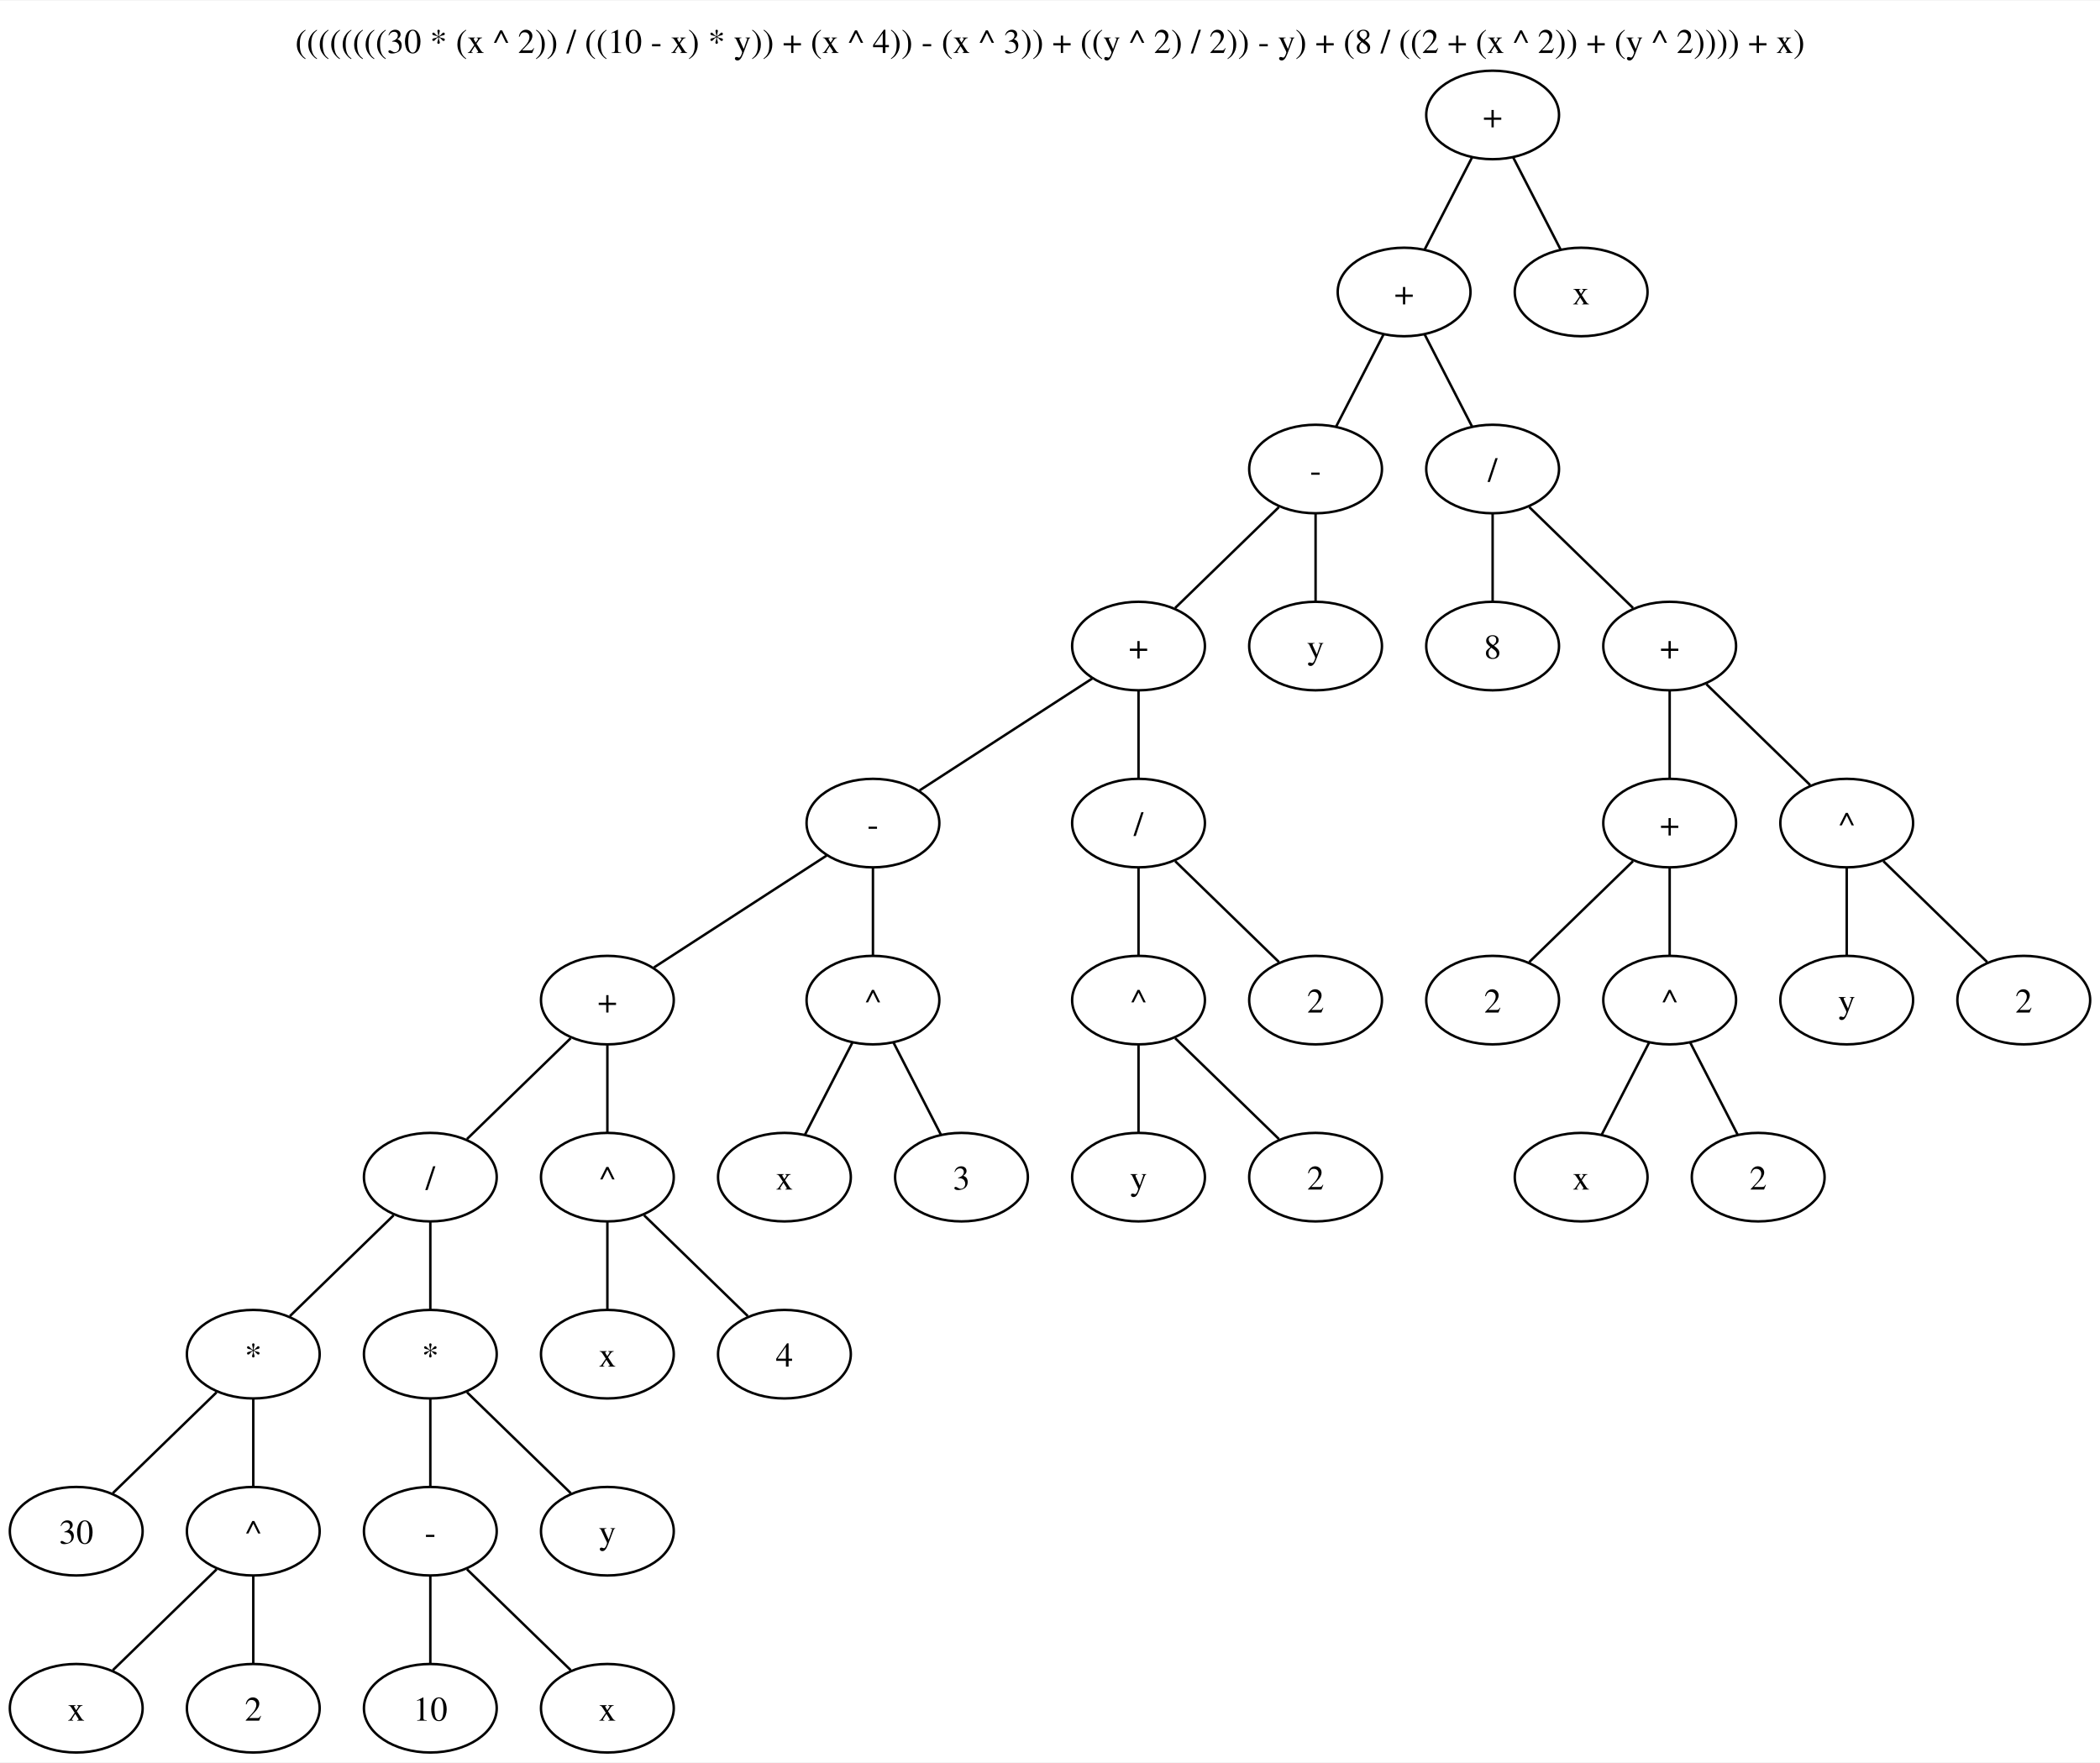
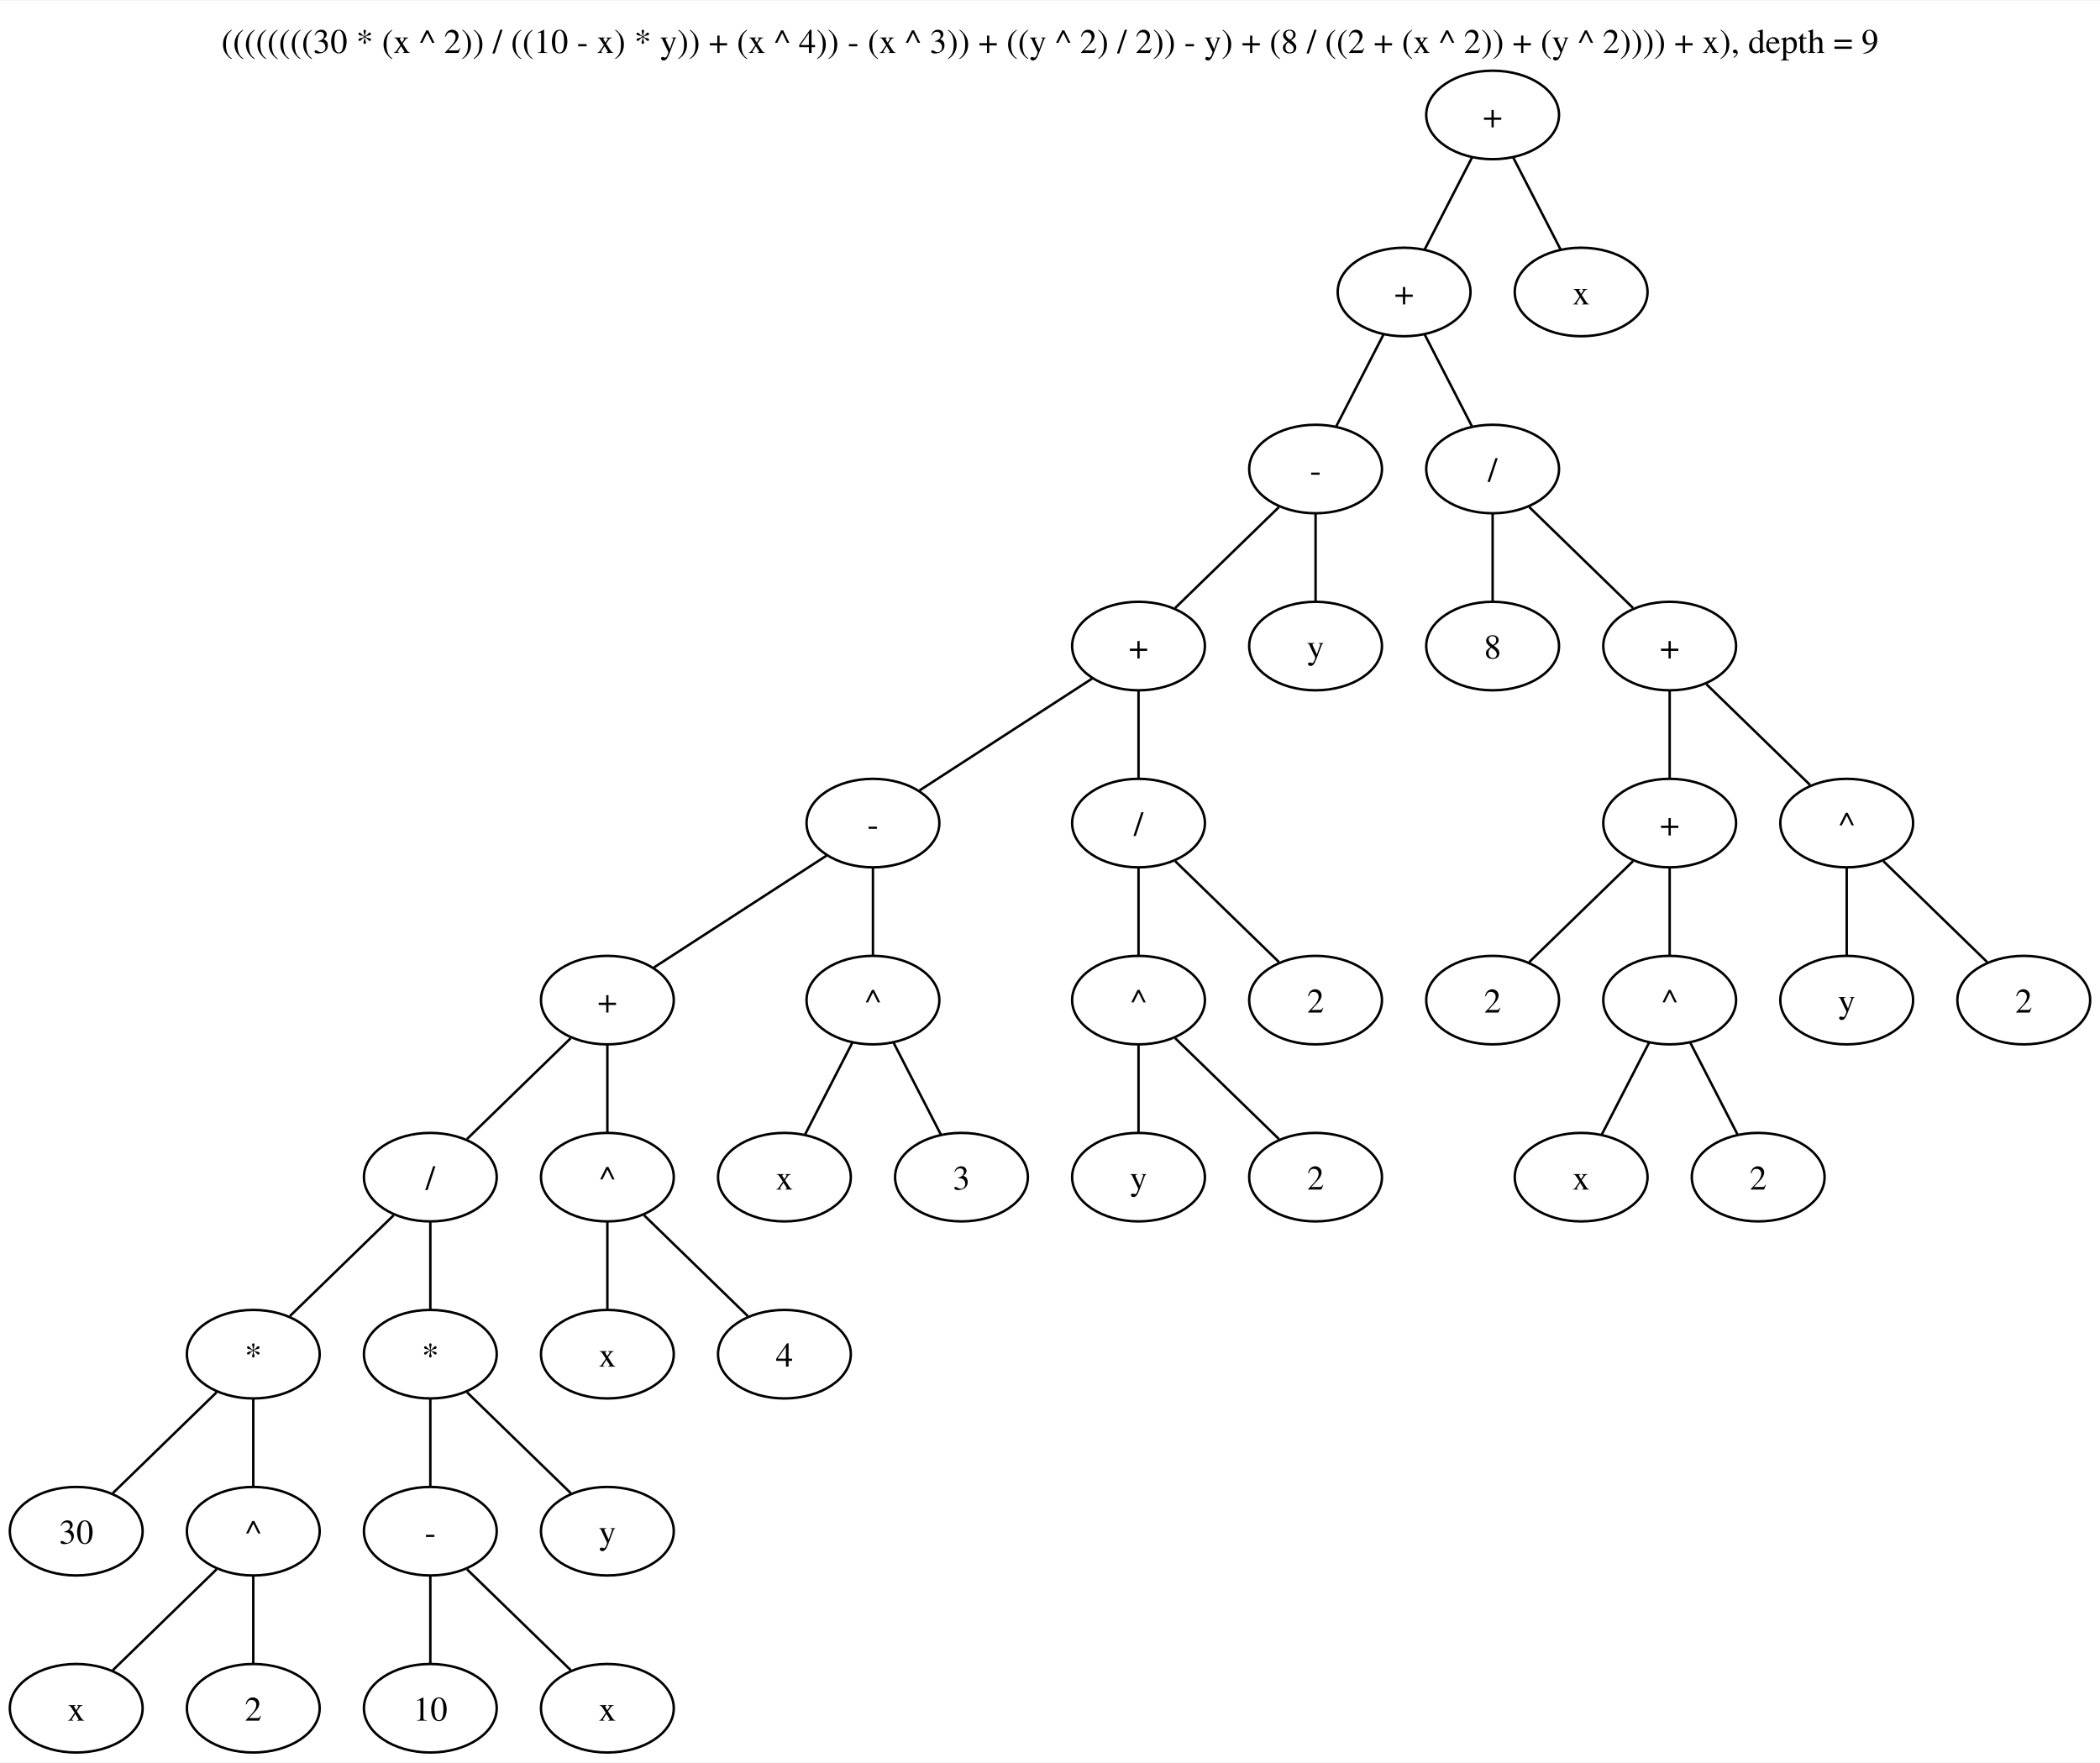
<svg xmlns="http://www.w3.org/2000/svg" width="854pt" height="717pt" viewBox="0.00 0.00 854.00 716.50">
  <g id="graph0" class="graph" transform="scale(1 1) rotate(0) translate(4 712.5)">
    <polygon fill="white" stroke="none" points="-4,4 -4,-712.5 850,-712.5 850,4 -4,4" />
-     <text text-anchor="middle" x="423" y="-691.2" font-family="Times,serif" font-size="14.00">((((((((30 * (x ^ 2)) / ((10 - x) * y)) + (x ^ 4)) - (x ^ 3)) + ((y ^ 2) / 2)) - y) + (8 / ((2 + (x ^ 2)) + (y ^ 2)))) + x)</text>
+     <text text-anchor="middle" x="423" y="-691.2" font-family="Times,serif" font-size="14.00">((((((((30 * (x ^ 2)) / ((10 - x) * y)) + (x ^ 4)) - (x ^ 3)) + ((y ^ 2) / 2)) - y) + (8 / ((2 + (x ^ 2)) + (y ^ 2)))) + x), depth = 9</text>
    <g id="node1" class="node">
      <ellipse fill="none" stroke="black" cx="603" cy="-666" rx="27" ry="18" />
      <text text-anchor="middle" x="603" y="-660.95" font-family="Times,serif" font-size="14.00">+</text>
    </g>
    <g id="node2" class="node">
      <ellipse fill="none" stroke="black" cx="567" cy="-594" rx="27" ry="18" />
      <text text-anchor="middle" x="567" y="-588.95" font-family="Times,serif" font-size="14.00">+</text>
    </g>
    <g id="edge1" class="edge">
      <path fill="none" stroke="black" d="M594.65,-648.76C588.83,-637.46 581.11,-622.44 575.3,-611.15" />
    </g>
    <g id="node41" class="node">
      <ellipse fill="none" stroke="black" cx="639" cy="-594" rx="27" ry="18" />
      <text text-anchor="middle" x="639" y="-588.95" font-family="Times,serif" font-size="14.00">x</text>
    </g>
    <g id="edge40" class="edge">
      <path fill="none" stroke="black" d="M611.35,-648.76C617.17,-637.46 624.89,-622.44 630.7,-611.15" />
    </g>
    <g id="node3" class="node">
      <ellipse fill="none" stroke="black" cx="531" cy="-522" rx="27" ry="18" />
      <text text-anchor="middle" x="531" y="-516.95" font-family="Times,serif" font-size="14.00">-</text>
    </g>
    <g id="edge2" class="edge">
      <path fill="none" stroke="black" d="M558.65,-576.76C552.83,-565.46 545.11,-550.44 539.3,-539.15" />
    </g>
    <g id="node30" class="node">
      <ellipse fill="none" stroke="black" cx="603" cy="-522" rx="27" ry="18" />
      <text text-anchor="middle" x="603" y="-516.95" font-family="Times,serif" font-size="14.00">/</text>
    </g>
    <g id="edge29" class="edge">
      <path fill="none" stroke="black" d="M575.35,-576.76C581.17,-565.46 588.89,-550.44 594.7,-539.15" />
    </g>
    <g id="node4" class="node">
      <ellipse fill="none" stroke="black" cx="459" cy="-450" rx="27" ry="18" />
      <text text-anchor="middle" x="459" y="-444.95" font-family="Times,serif" font-size="14.00">+</text>
    </g>
    <g id="edge3" class="edge">
      <path fill="none" stroke="black" d="M516.08,-506.5C503.72,-494.48 486.25,-477.49 473.9,-465.49" />
    </g>
    <g id="node29" class="node">
      <ellipse fill="none" stroke="black" cx="531" cy="-450" rx="27" ry="18" />
      <text text-anchor="middle" x="531" y="-444.95" font-family="Times,serif" font-size="14.00">y</text>
    </g>
    <g id="edge28" class="edge">
      <path fill="none" stroke="black" d="M531,-503.7C531,-492.85 531,-478.92 531,-468.1" />
    </g>
    <g id="node5" class="node">
      <ellipse fill="none" stroke="black" cx="351" cy="-378" rx="27" ry="18" />
      <text text-anchor="middle" x="351" y="-372.95" font-family="Times,serif" font-size="14.00">-</text>
    </g>
    <g id="edge4" class="edge">
      <path fill="none" stroke="black" d="M440.19,-436.81C420.49,-424.04 389.72,-404.09 369.96,-391.29" />
    </g>
    <g id="node24" class="node">
      <ellipse fill="none" stroke="black" cx="459" cy="-378" rx="27" ry="18" />
      <text text-anchor="middle" x="459" y="-372.95" font-family="Times,serif" font-size="14.00">/</text>
    </g>
    <g id="edge23" class="edge">
      <path fill="none" stroke="black" d="M459,-431.7C459,-420.85 459,-406.92 459,-396.1" />
    </g>
    <g id="node6" class="node">
      <ellipse fill="none" stroke="black" cx="243" cy="-306" rx="27" ry="18" />
      <text text-anchor="middle" x="243" y="-300.95" font-family="Times,serif" font-size="14.00">+</text>
    </g>
    <g id="edge5" class="edge">
      <path fill="none" stroke="black" d="M332.19,-364.81C312.49,-352.04 281.72,-332.09 261.96,-319.29" />
    </g>
    <g id="node21" class="node">
      <ellipse fill="none" stroke="black" cx="351" cy="-306" rx="27" ry="18" />
      <text text-anchor="middle" x="351" y="-300.95" font-family="Times,serif" font-size="14.00">^</text>
    </g>
    <g id="edge20" class="edge">
      <path fill="none" stroke="black" d="M351,-359.7C351,-348.85 351,-334.92 351,-324.1" />
    </g>
    <g id="node7" class="node">
      <ellipse fill="none" stroke="black" cx="171" cy="-234" rx="27" ry="18" />
      <text text-anchor="middle" x="171" y="-228.95" font-family="Times,serif" font-size="14.00">/</text>
    </g>
    <g id="edge6" class="edge">
      <path fill="none" stroke="black" d="M228.08,-290.5C215.72,-278.48 198.25,-261.49 185.9,-249.49" />
    </g>
    <g id="node18" class="node">
      <ellipse fill="none" stroke="black" cx="243" cy="-234" rx="27" ry="18" />
      <text text-anchor="middle" x="243" y="-228.95" font-family="Times,serif" font-size="14.00">^</text>
    </g>
    <g id="edge17" class="edge">
      <path fill="none" stroke="black" d="M243,-287.7C243,-276.85 243,-262.92 243,-252.1" />
    </g>
    <g id="node8" class="node">
      <ellipse fill="none" stroke="black" cx="99" cy="-162" rx="27" ry="18" />
      <text text-anchor="middle" x="99" y="-156.95" font-family="Times,serif" font-size="14.00">*</text>
    </g>
    <g id="edge7" class="edge">
      <path fill="none" stroke="black" d="M156.08,-218.5C143.72,-206.48 126.25,-189.49 113.9,-177.49" />
    </g>
    <g id="node13" class="node">
      <ellipse fill="none" stroke="black" cx="171" cy="-162" rx="27" ry="18" />
      <text text-anchor="middle" x="171" y="-156.95" font-family="Times,serif" font-size="14.00">*</text>
    </g>
    <g id="edge12" class="edge">
      <path fill="none" stroke="black" d="M171,-215.7C171,-204.85 171,-190.92 171,-180.1" />
    </g>
    <g id="node9" class="node">
      <ellipse fill="none" stroke="black" cx="27" cy="-90" rx="27" ry="18" />
      <text text-anchor="middle" x="27" y="-84.95" font-family="Times,serif" font-size="14.00">30</text>
    </g>
    <g id="edge8" class="edge">
      <path fill="none" stroke="black" d="M84.08,-146.5C71.72,-134.48 54.25,-117.49 41.9,-105.49" />
    </g>
    <g id="node10" class="node">
      <ellipse fill="none" stroke="black" cx="99" cy="-90" rx="27" ry="18" />
      <text text-anchor="middle" x="99" y="-84.95" font-family="Times,serif" font-size="14.00">^</text>
    </g>
    <g id="edge9" class="edge">
      <path fill="none" stroke="black" d="M99,-143.7C99,-132.85 99,-118.92 99,-108.1" />
    </g>
    <g id="node11" class="node">
      <ellipse fill="none" stroke="black" cx="27" cy="-18" rx="27" ry="18" />
      <text text-anchor="middle" x="27" y="-12.95" font-family="Times,serif" font-size="14.00">x</text>
    </g>
    <g id="edge10" class="edge">
      <path fill="none" stroke="black" d="M84.08,-74.5C71.72,-62.48 54.25,-45.49 41.9,-33.49" />
    </g>
    <g id="node12" class="node">
      <ellipse fill="none" stroke="black" cx="99" cy="-18" rx="27" ry="18" />
      <text text-anchor="middle" x="99" y="-12.95" font-family="Times,serif" font-size="14.00">2</text>
    </g>
    <g id="edge11" class="edge">
      <path fill="none" stroke="black" d="M99,-71.7C99,-60.85 99,-46.92 99,-36.1" />
    </g>
    <g id="node14" class="node">
      <ellipse fill="none" stroke="black" cx="171" cy="-90" rx="27" ry="18" />
      <text text-anchor="middle" x="171" y="-84.95" font-family="Times,serif" font-size="14.00">-</text>
    </g>
    <g id="edge13" class="edge">
      <path fill="none" stroke="black" d="M171,-143.7C171,-132.85 171,-118.92 171,-108.1" />
    </g>
    <g id="node17" class="node">
      <ellipse fill="none" stroke="black" cx="243" cy="-90" rx="27" ry="18" />
      <text text-anchor="middle" x="243" y="-84.95" font-family="Times,serif" font-size="14.00">y</text>
    </g>
    <g id="edge16" class="edge">
      <path fill="none" stroke="black" d="M185.92,-146.5C198.28,-134.48 215.75,-117.49 228.1,-105.49" />
    </g>
    <g id="node15" class="node">
      <ellipse fill="none" stroke="black" cx="171" cy="-18" rx="27" ry="18" />
      <text text-anchor="middle" x="171" y="-12.95" font-family="Times,serif" font-size="14.00">10</text>
    </g>
    <g id="edge14" class="edge">
      <path fill="none" stroke="black" d="M171,-71.7C171,-60.85 171,-46.92 171,-36.1" />
    </g>
    <g id="node16" class="node">
      <ellipse fill="none" stroke="black" cx="243" cy="-18" rx="27" ry="18" />
      <text text-anchor="middle" x="243" y="-12.95" font-family="Times,serif" font-size="14.00">x</text>
    </g>
    <g id="edge15" class="edge">
      <path fill="none" stroke="black" d="M185.92,-74.5C198.28,-62.48 215.75,-45.49 228.1,-33.49" />
    </g>
    <g id="node19" class="node">
      <ellipse fill="none" stroke="black" cx="243" cy="-162" rx="27" ry="18" />
      <text text-anchor="middle" x="243" y="-156.95" font-family="Times,serif" font-size="14.00">x</text>
    </g>
    <g id="edge18" class="edge">
      <path fill="none" stroke="black" d="M243,-215.7C243,-204.85 243,-190.92 243,-180.1" />
    </g>
    <g id="node20" class="node">
      <ellipse fill="none" stroke="black" cx="315" cy="-162" rx="27" ry="18" />
      <text text-anchor="middle" x="315" y="-156.95" font-family="Times,serif" font-size="14.00">4</text>
    </g>
    <g id="edge19" class="edge">
      <path fill="none" stroke="black" d="M257.92,-218.5C270.28,-206.48 287.75,-189.49 300.1,-177.49" />
    </g>
    <g id="node22" class="node">
      <ellipse fill="none" stroke="black" cx="315" cy="-234" rx="27" ry="18" />
      <text text-anchor="middle" x="315" y="-228.95" font-family="Times,serif" font-size="14.00">x</text>
    </g>
    <g id="edge21" class="edge">
      <path fill="none" stroke="black" d="M342.65,-288.76C336.83,-277.46 329.11,-262.44 323.3,-251.15" />
    </g>
    <g id="node23" class="node">
      <ellipse fill="none" stroke="black" cx="387" cy="-234" rx="27" ry="18" />
      <text text-anchor="middle" x="387" y="-228.95" font-family="Times,serif" font-size="14.00">3</text>
    </g>
    <g id="edge22" class="edge">
      <path fill="none" stroke="black" d="M359.35,-288.76C365.17,-277.46 372.89,-262.44 378.7,-251.15" />
    </g>
    <g id="node25" class="node">
      <ellipse fill="none" stroke="black" cx="459" cy="-306" rx="27" ry="18" />
      <text text-anchor="middle" x="459" y="-300.95" font-family="Times,serif" font-size="14.00">^</text>
    </g>
    <g id="edge24" class="edge">
      <path fill="none" stroke="black" d="M459,-359.7C459,-348.85 459,-334.92 459,-324.1" />
    </g>
    <g id="node28" class="node">
      <ellipse fill="none" stroke="black" cx="531" cy="-306" rx="27" ry="18" />
      <text text-anchor="middle" x="531" y="-300.95" font-family="Times,serif" font-size="14.00">2</text>
    </g>
    <g id="edge27" class="edge">
      <path fill="none" stroke="black" d="M473.92,-362.5C486.28,-350.48 503.75,-333.49 516.1,-321.49" />
    </g>
    <g id="node26" class="node">
      <ellipse fill="none" stroke="black" cx="459" cy="-234" rx="27" ry="18" />
      <text text-anchor="middle" x="459" y="-228.95" font-family="Times,serif" font-size="14.00">y</text>
    </g>
    <g id="edge25" class="edge">
      <path fill="none" stroke="black" d="M459,-287.7C459,-276.85 459,-262.92 459,-252.1" />
    </g>
    <g id="node27" class="node">
      <ellipse fill="none" stroke="black" cx="531" cy="-234" rx="27" ry="18" />
      <text text-anchor="middle" x="531" y="-228.95" font-family="Times,serif" font-size="14.00">2</text>
    </g>
    <g id="edge26" class="edge">
      <path fill="none" stroke="black" d="M473.92,-290.5C486.28,-278.48 503.75,-261.49 516.1,-249.49" />
    </g>
    <g id="node31" class="node">
      <ellipse fill="none" stroke="black" cx="603" cy="-450" rx="27" ry="18" />
      <text text-anchor="middle" x="603" y="-444.95" font-family="Times,serif" font-size="14.00">8</text>
    </g>
    <g id="edge30" class="edge">
      <path fill="none" stroke="black" d="M603,-503.7C603,-492.85 603,-478.92 603,-468.1" />
    </g>
    <g id="node32" class="node">
      <ellipse fill="none" stroke="black" cx="675" cy="-450" rx="27" ry="18" />
      <text text-anchor="middle" x="675" y="-444.95" font-family="Times,serif" font-size="14.00">+</text>
    </g>
    <g id="edge31" class="edge">
      <path fill="none" stroke="black" d="M617.92,-506.5C630.28,-494.48 647.75,-477.49 660.1,-465.49" />
    </g>
    <g id="node33" class="node">
      <ellipse fill="none" stroke="black" cx="675" cy="-378" rx="27" ry="18" />
      <text text-anchor="middle" x="675" y="-372.95" font-family="Times,serif" font-size="14.00">+</text>
    </g>
    <g id="edge32" class="edge">
      <path fill="none" stroke="black" d="M675,-431.7C675,-420.85 675,-406.92 675,-396.1" />
    </g>
    <g id="node38" class="node">
      <ellipse fill="none" stroke="black" cx="747" cy="-378" rx="27" ry="18" />
      <text text-anchor="middle" x="747" y="-372.95" font-family="Times,serif" font-size="14.00">^</text>
    </g>
    <g id="edge37" class="edge">
      <path fill="none" stroke="black" d="M689.92,-434.5C702.28,-422.48 719.75,-405.49 732.1,-393.49" />
    </g>
    <g id="node34" class="node">
      <ellipse fill="none" stroke="black" cx="603" cy="-306" rx="27" ry="18" />
      <text text-anchor="middle" x="603" y="-300.95" font-family="Times,serif" font-size="14.00">2</text>
    </g>
    <g id="edge33" class="edge">
      <path fill="none" stroke="black" d="M660.08,-362.5C647.72,-350.48 630.25,-333.49 617.9,-321.49" />
    </g>
    <g id="node35" class="node">
      <ellipse fill="none" stroke="black" cx="675" cy="-306" rx="27" ry="18" />
      <text text-anchor="middle" x="675" y="-300.95" font-family="Times,serif" font-size="14.00">^</text>
    </g>
    <g id="edge34" class="edge">
      <path fill="none" stroke="black" d="M675,-359.7C675,-348.85 675,-334.92 675,-324.1" />
    </g>
    <g id="node36" class="node">
      <ellipse fill="none" stroke="black" cx="639" cy="-234" rx="27" ry="18" />
      <text text-anchor="middle" x="639" y="-228.95" font-family="Times,serif" font-size="14.00">x</text>
    </g>
    <g id="edge35" class="edge">
      <path fill="none" stroke="black" d="M666.65,-288.76C660.83,-277.46 653.11,-262.44 647.3,-251.15" />
    </g>
    <g id="node37" class="node">
      <ellipse fill="none" stroke="black" cx="711" cy="-234" rx="27" ry="18" />
      <text text-anchor="middle" x="711" y="-228.95" font-family="Times,serif" font-size="14.00">2</text>
    </g>
    <g id="edge36" class="edge">
      <path fill="none" stroke="black" d="M683.35,-288.76C689.17,-277.46 696.89,-262.44 702.7,-251.15" />
    </g>
    <g id="node39" class="node">
      <ellipse fill="none" stroke="black" cx="747" cy="-306" rx="27" ry="18" />
      <text text-anchor="middle" x="747" y="-300.95" font-family="Times,serif" font-size="14.00">y</text>
    </g>
    <g id="edge38" class="edge">
      <path fill="none" stroke="black" d="M747,-359.7C747,-348.85 747,-334.92 747,-324.1" />
    </g>
    <g id="node40" class="node">
      <ellipse fill="none" stroke="black" cx="819" cy="-306" rx="27" ry="18" />
      <text text-anchor="middle" x="819" y="-300.95" font-family="Times,serif" font-size="14.00">2</text>
    </g>
    <g id="edge39" class="edge">
      <path fill="none" stroke="black" d="M761.92,-362.5C774.28,-350.48 791.75,-333.49 804.1,-321.49" />
    </g>
  </g>
</svg>
